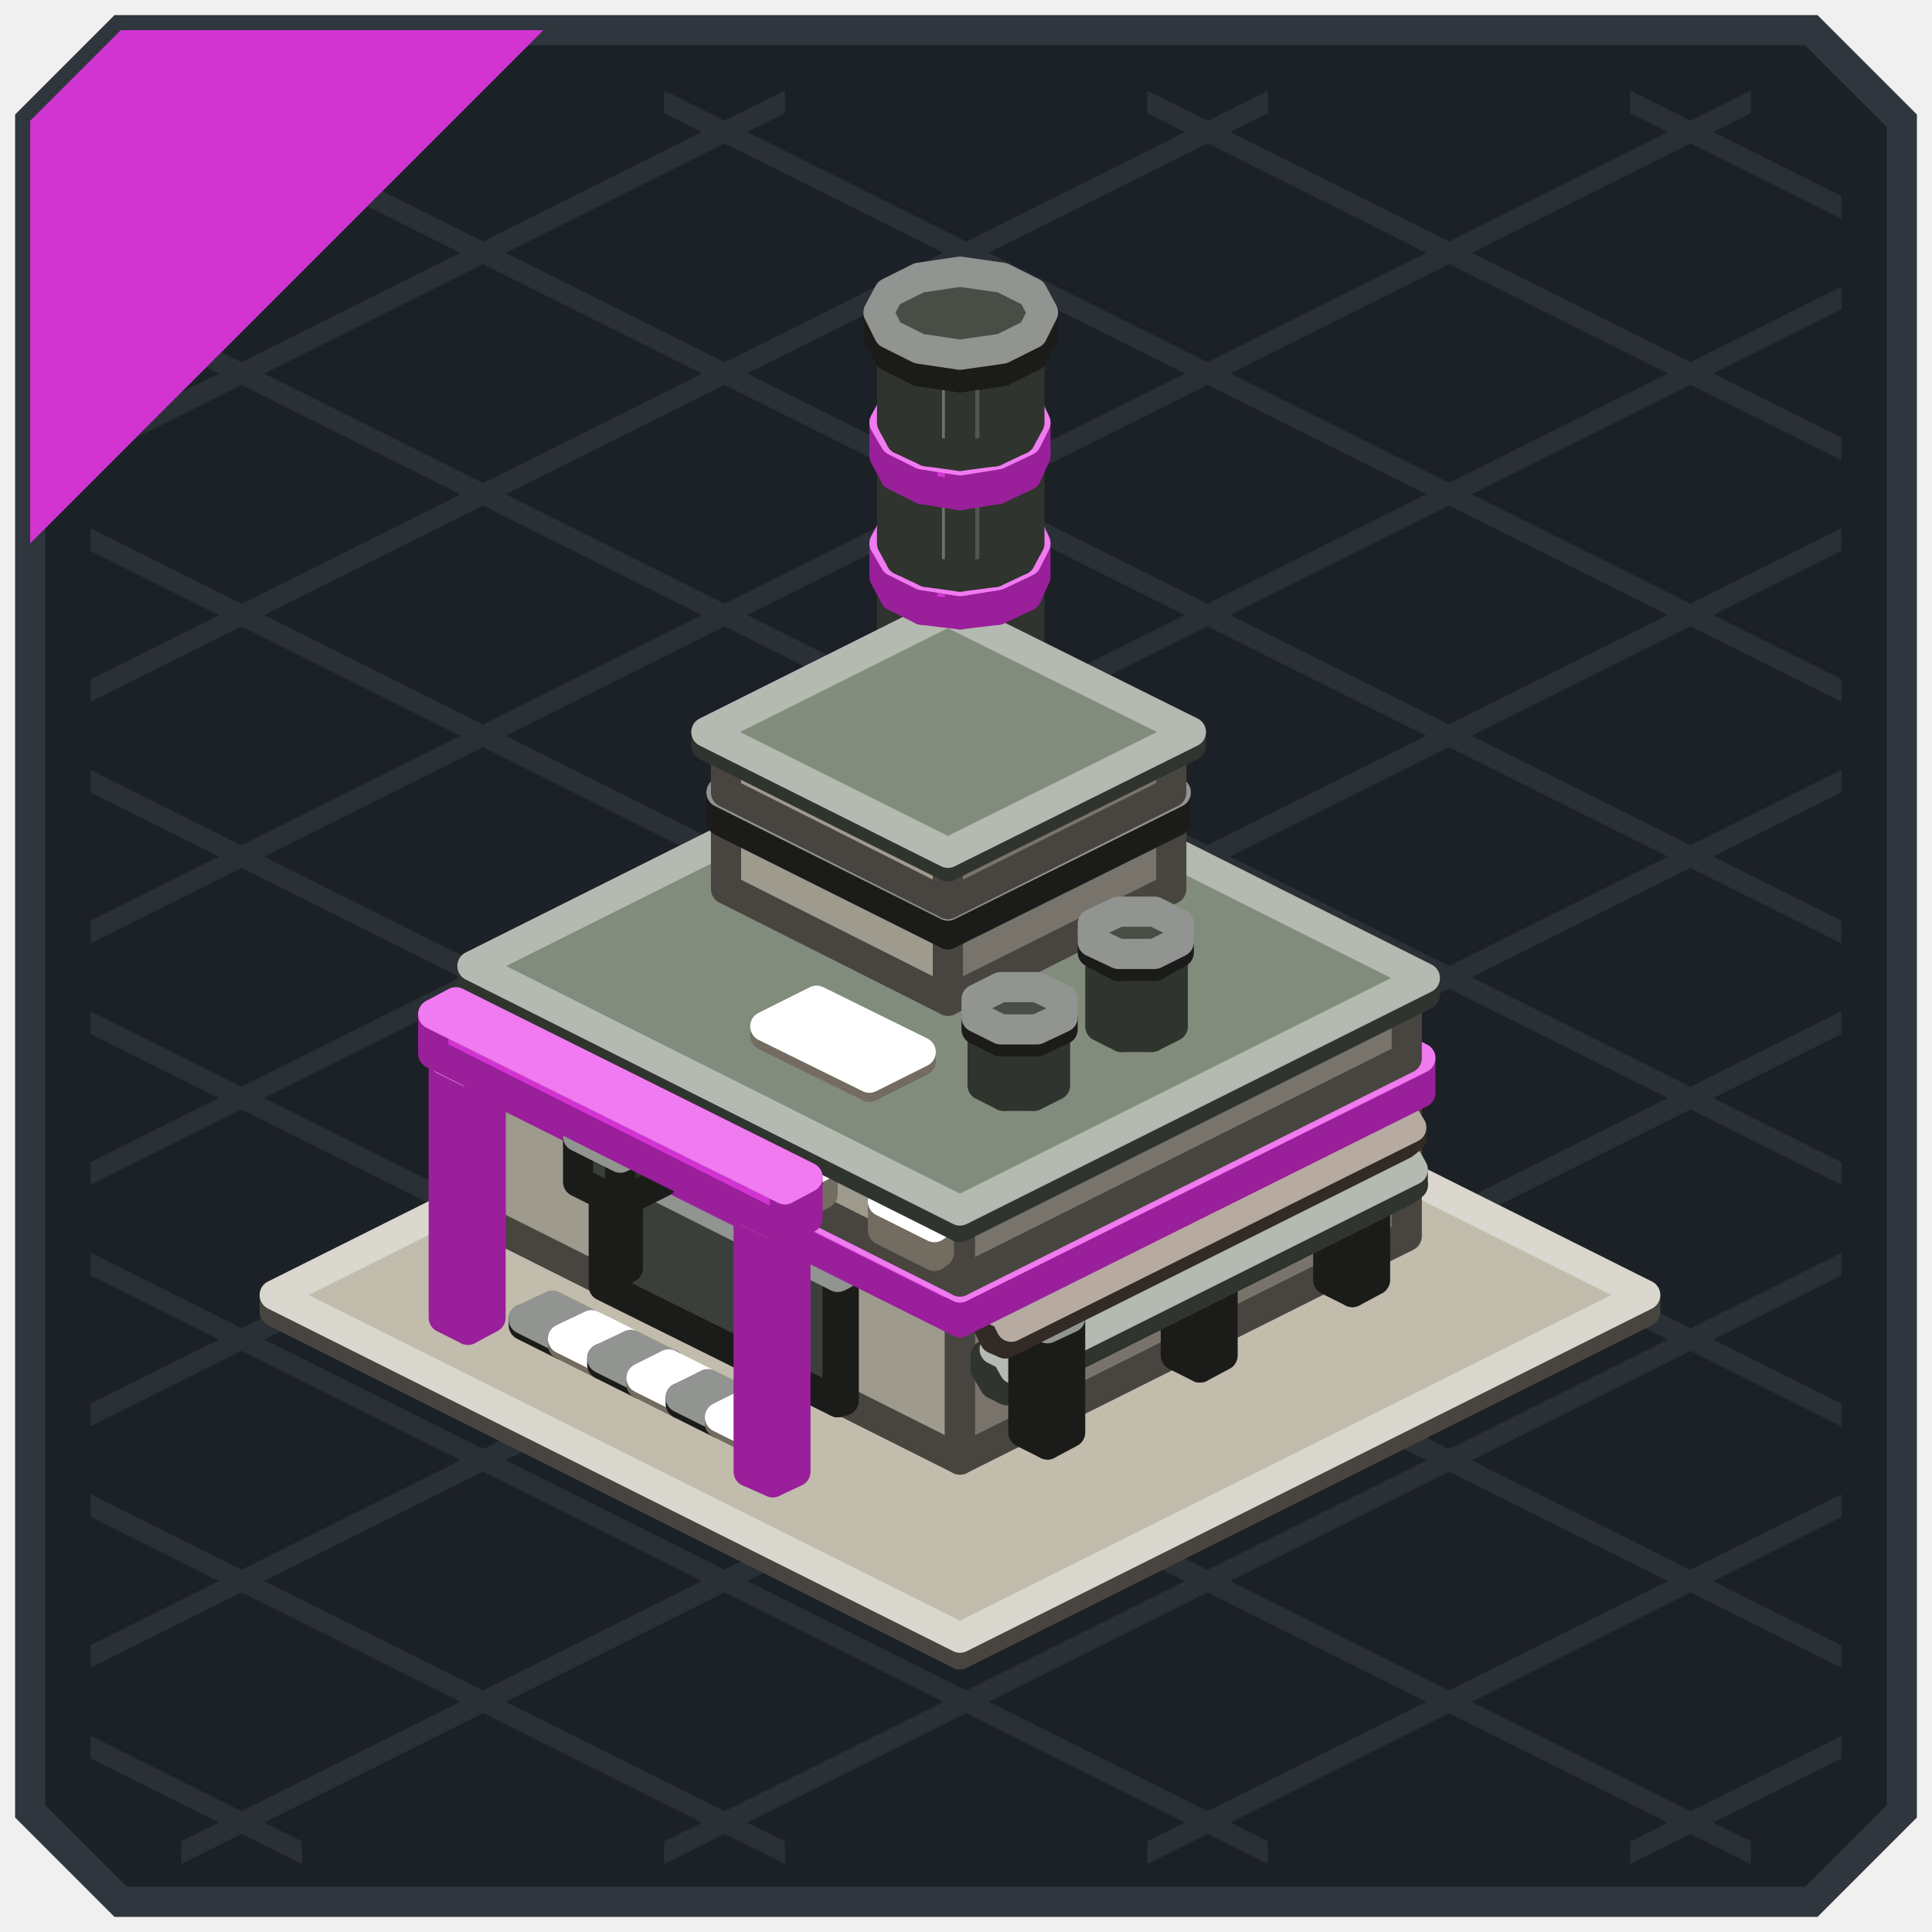
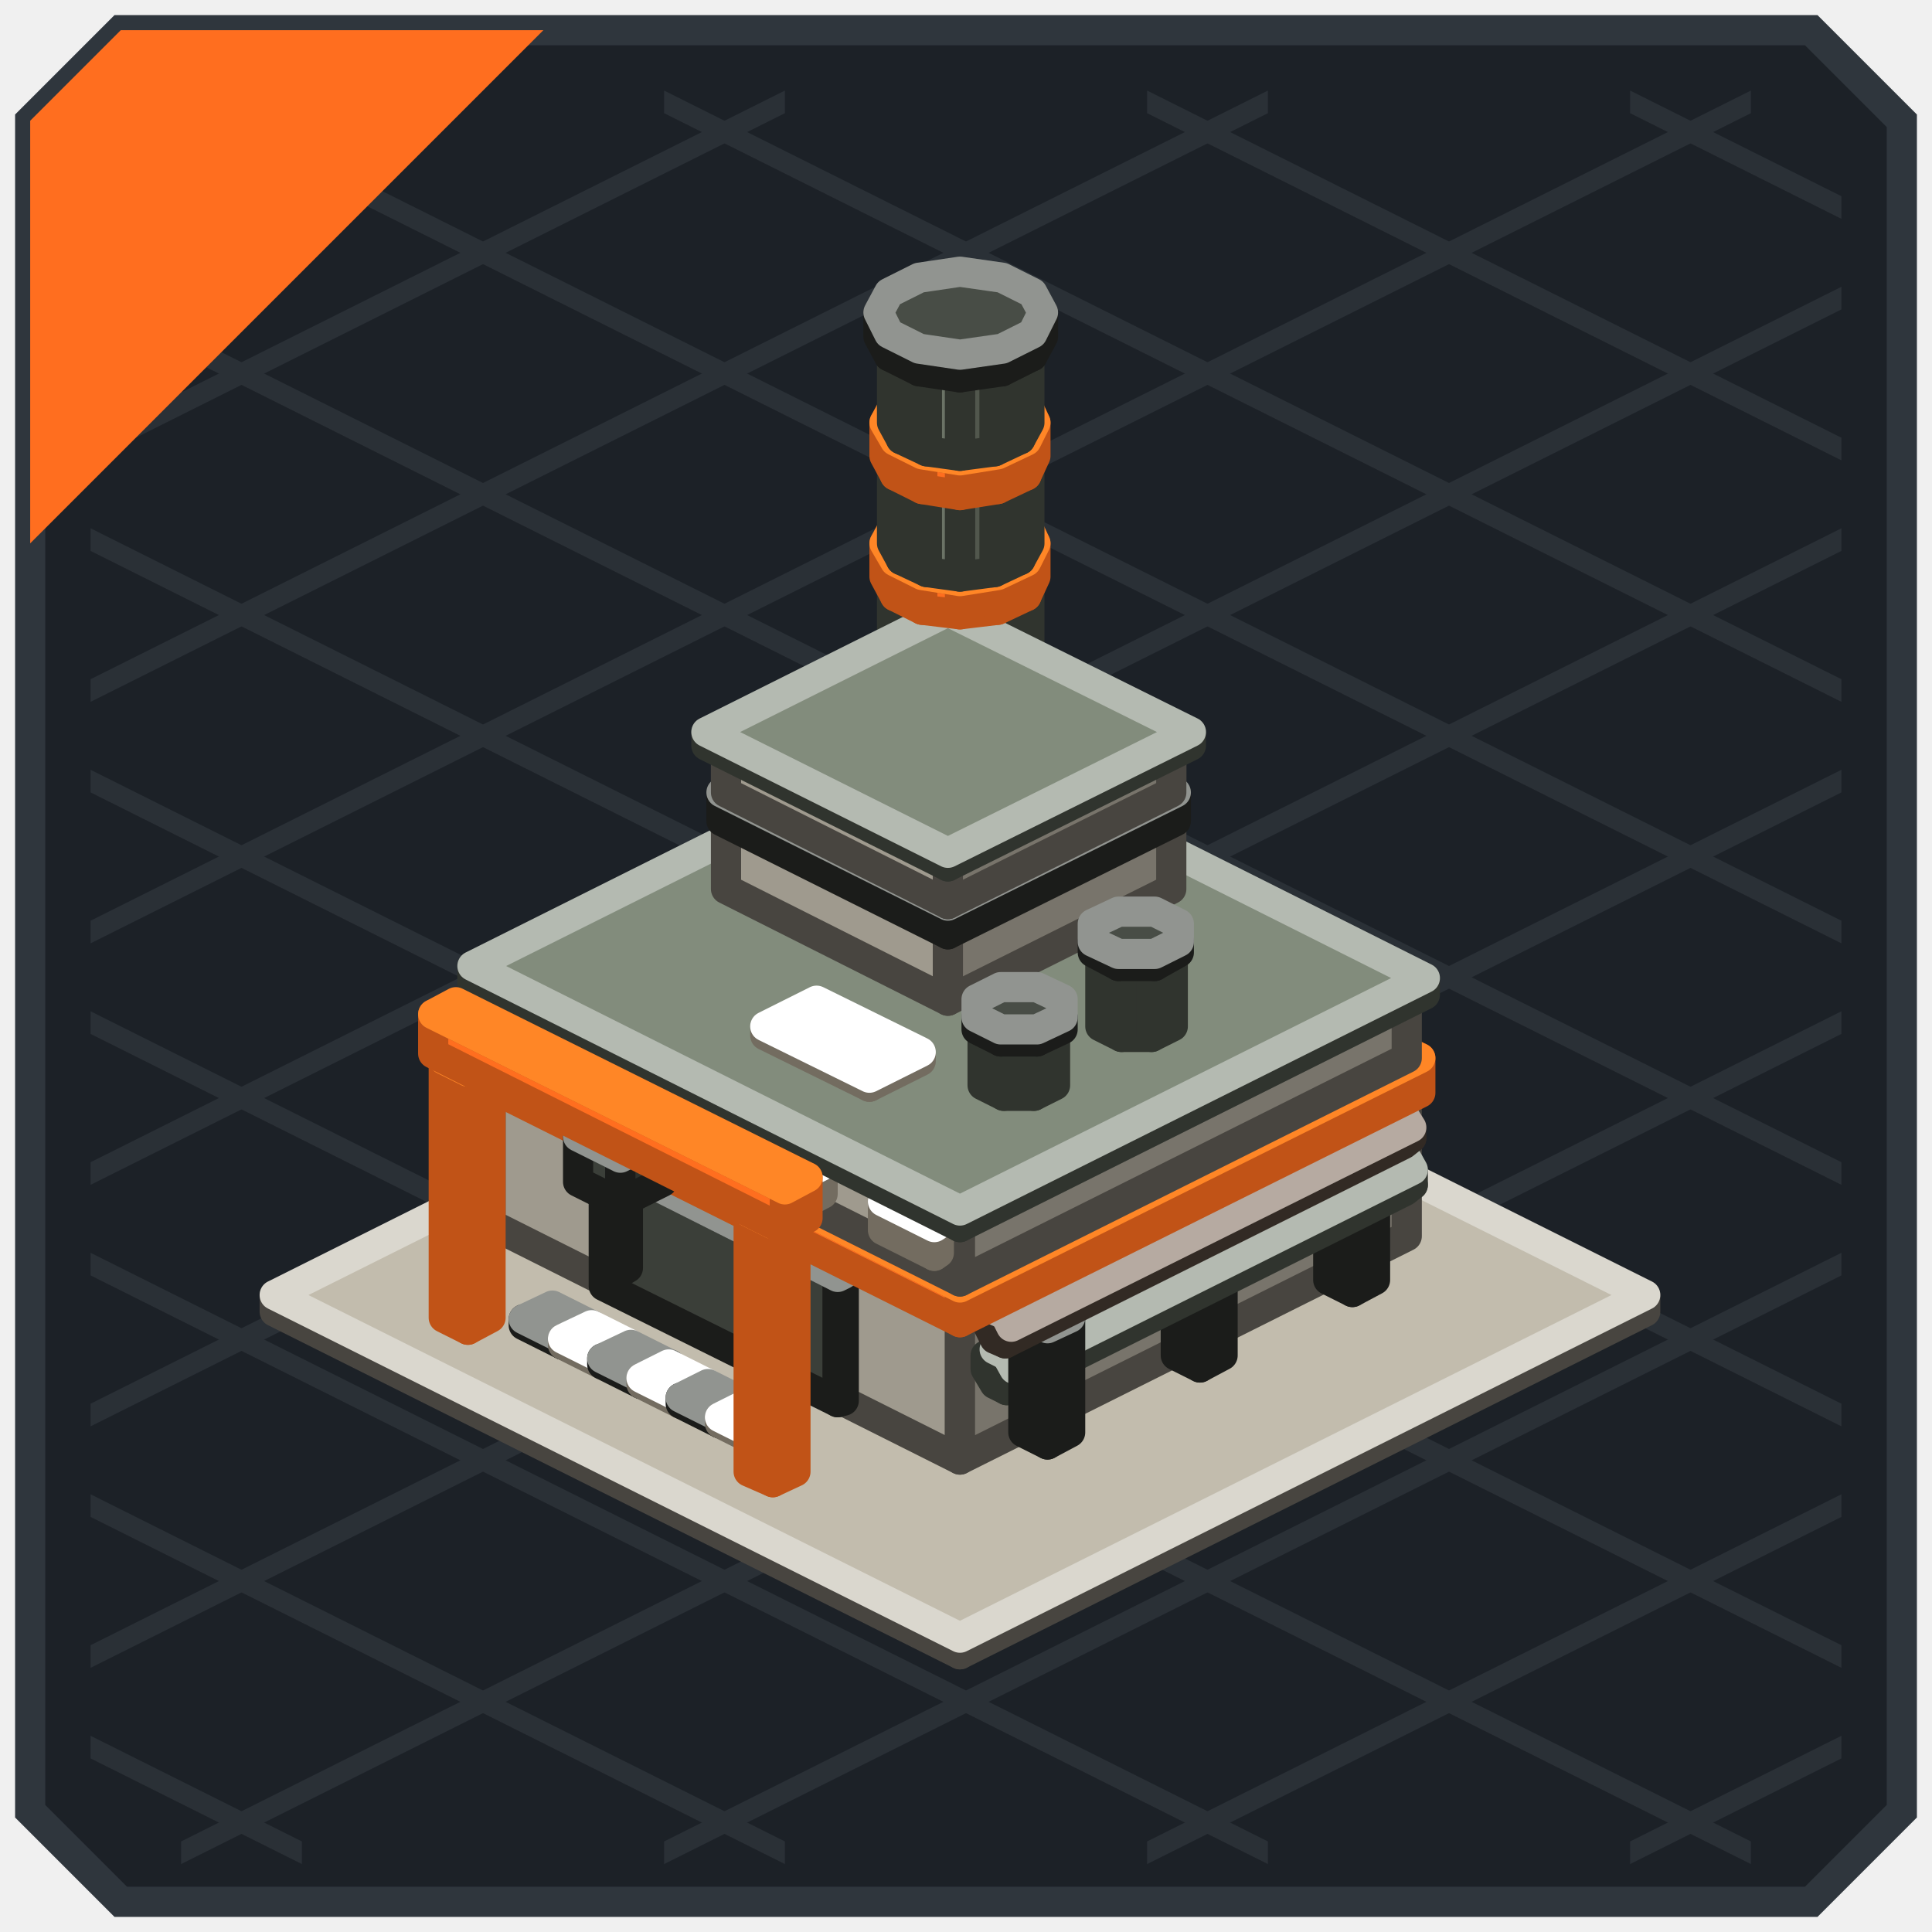
<svg xmlns="http://www.w3.org/2000/svg" width="128" height="128" viewBox="0 0 128 128">
  <g stroke-width="2">
    <polygon points="8,2 120,2 126,8 126,120 120,126 8,126 2,120 2,8" fill="#1C2127" stroke="#2F363D" />
  </g>
  <g>
    <polygon points="108,6 122,13 122,14.5 108,7.5" fill="#2A3036" />
    <polygon points="76,6 122,29 122,30.5 76,7.5" fill="#2A3036" />
    <polygon points="44,6 122,45 122,46.5 44,7.5" fill="#2A3036" />
    <polygon points="12,6 122,61 122,62.5 12,7.5" fill="#2A3036" />
    <polygon points="6,19 122,77 122,78.5 6,20.5" fill="#2A3036" />
    <polygon points="6,35 122,93 122,94.5 6,36.5" fill="#2A3036" />
    <polygon points="6,51 122,109 122,110.5 6,52.5" fill="#2A3036" />
    <polygon points="6,67 116,122 116,123.5 6,68.5" fill="#2A3036" />
    <polygon points="6,83 84,122 84,123.5 6,84.5" fill="#2A3036" />
    <polygon points="6,99 52,122 52,123.5 6,100.5" fill="#2A3036" />
    <polygon points="6,115 20,122 20,123.5 6,116.5" fill="#2A3036" />
    <polygon points="6,13 20,6 20,7.5 6,14.5" fill="#2A3036" />
    <polygon points="6,29 52,6 52,7.5 6,30.5" fill="#2A3036" />
    <polygon points="6,45 84,6 84,7.5 6,46.5" fill="#2A3036" />
    <polygon points="6,61 116,6 116,7.5 6,62.5" fill="#2A3036" />
    <polygon points="6,77 122,19 122,20.5 6,78.5" fill="#2A3036" />
    <polygon points="6,93 122,35 122,36.5 6,94.5" fill="#2A3036" />
    <polygon points="6,109 122,51 122,52.5 6,110.5" fill="#2A3036" />
    <polygon points="12,122 122,67 122,68.5 12,123.5" fill="#2A3036" />
    <polygon points="44,122 122,83 122,84.5 44,123.5" fill="#2A3036" />
    <polygon points="76,122 122,99 122,100.5 76,123.5" fill="#2A3036" />
    <polygon points="108,122 122,115 122,116.5 108,123.5" fill="#2A3036" />
  </g>
  <g>
-     <polygon points="8,2 36,2 2,36 2,8" fill="#D234D2" />
+     <polygon points="8,2 36,2 2,36 2,8" fill="#FF6E1F" />
  </g>
  <g opacity="0.35">
    <polygon points="63.6,64.2 109.8,87.3 64.4,110 18.2,86.9" fill="#000000" />
    <polygon points="62.8,67.9 100.1,86.5 70.6,101.3 33.3,82.6" fill="#000000" />
    <polygon points="69,70.5 102.5,87.3 72.1,102.5 38.6,85.8" fill="#000000" />
    <polygon points="70.5,71.7 104.3,88.6 74.8,103.4 41,86.5" fill="#000000" />
    <polygon points="73.3,72.5 106.3,89 75.6,104.4 42.5,87.9" fill="#000000" />
    <polygon points="74.8,75.8 95.8,86.3 81,93.7 60,83.2" fill="#000000" />
    <polygon points="77.8,77.1 94.1,85.3 79,92.8 62.7,84.7" fill="#000000" />
    <polygon points="79,77.9 95.8,86.3 81,93.7 64.2,85.3" fill="#000000" />
    <polygon points="81,78.3 97.6,86.6 81.6,94.6 65,86.3" fill="#000000" />
    <polygon points="86.2,90.5 88.2,90.5 92.9,92.9 92.9,93.9 91.5,94.6 89.5,94.6 84.8,92.2 84.8,91.2" fill="#000000" />
    <polygon points="89.3,91.9 91.6,91.9 93.8,93 93.8,94.2 92.1,95 89.8,95 87.6,93.9 87.6,92.8" fill="#000000" />
    <polygon points="78.4,94.4 80.4,94.4 84.4,96.4 84.4,97.4 82.9,98.1 80.9,98.1 77,96.1 77,95.1" fill="#000000" />
    <polygon points="80.8,95.4 83.1,95.4 85.3,96.5 85.3,97.7 83.6,98.5 81.2,98.5 79.1,97.5 79.1,96.3" fill="#000000" />
    <polygon points="66.1,91.1 73.3,94.7 69.9,96.4 62.7,92.8" fill="#000000" />
    <polygon points="62.1,68.2 64.4,67.9 66.6,68.2 88.2,79 88.8,80.2 88.2,81.3 86.5,82.1 84.3,82.4 82,82.1 60.4,71.4 59.8,70.2 60.4,69.1" fill="#000000" />
    <polygon points="81.8,78 84.3,77.7 86.8,78 90.1,79.7 90.8,80.9 90.1,82.2 88.3,83.1 85.8,83.4 83.3,83.1 79.9,81.4 79.3,80.2 79.9,78.9" fill="#000000" />
    <polygon points="83.5,78.9 85.8,78.6 88,78.9 93.4,81.6 94,82.8 93.4,83.9 91.8,84.7 89.5,85 87.2,84.7 81.8,82 81.2,80.9 81.8,79.8" fill="#000000" />
    <polygon points="87,80.6 89.5,80.3 92,80.6 95.3,82.3 96,83.5 95.3,84.8 93.5,85.7 91,86 88.5,85.7 85.2,84 84.5,82.8 85.2,81.5" fill="#000000" />
    <polygon points="88.7,81.5 91,81.2 93.3,81.5 98.7,84.2 99.3,85.4 98.7,86.5 97,87.4 94.7,87.7 92.4,87.4 87,84.7 86.4,83.5 87,82.4" fill="#000000" />
    <polygon points="92,83 94.7,82.7 97.4,83 100.4,84.5 101.2,85.9 100.4,87.2 98.4,88.2 95.7,88.6 93,88.2 90,86.7 89.2,85.4 90,84" fill="#000000" />
    <polygon points="95.9,86 98.4,87.2 72,100.4 69.5,99.2" fill="#000000" />
    <polygon points="98,87 100.1,88.1 73.6,101.3 71.6,100.2" fill="#000000" />
    <polygon points="90.3,85.5 96.9,88.8 95.3,89.6 88.8,86.3" fill="#000000" />
    <polygon points="80.2,90.6 86.8,93.8 85.2,94.6 78.7,91.3" fill="#000000" />
    <polygon points="70.1,95.6 76.7,98.9 75.1,99.7 68.6,96.4" fill="#000000" />
    <polygon points="44.7,88.4 49.4,90.7 49,90.8 44.4,88.5" fill="#000000" />
    <polygon points="52.5,92.2 57.1,94.6 56.8,94.7 52.2,92.4" fill="#000000" />
    <polygon points="60.2,96.1 64.9,98.5 64.6,98.6 59.9,96.3" fill="#000000" />
    <polygon points="68,100 72.7,102.3 72.4,102.5 67.7,100.2" fill="#000000" />
    <polygon points="41.1,86.5 62.1,97 61.8,97.2 40.7,86.7" fill="#000000" />
    <polygon points="31.7,88.1 44.5,94.5 42.9,95.2 30.2,88.9" fill="#000000" />
    <polygon points="51.9,98.2 64.7,104.6 63.1,105.3 50.4,99" fill="#000000" />
    <polygon points="42.1,93.3 67.2,105.8 65.6,106.6 40.6,94.1" fill="#000000" />
    <polygon points="51,97.1 55.8,99.5 53,100.9 48.2,98.5" fill="#000000" />
    <polygon points="47.3,96.4 51.5,98.5 51,98.7 46.8,96.6" fill="#000000" />
    <polygon points="37.3,88.4 40.2,89.8 38.3,90.7 35.5,89.3" fill="#000000" />
    <polygon points="39.9,89.7 42.8,91.1 40.9,92 38.1,90.6" fill="#000000" />
    <polygon points="42.5,91 45.4,92.4 43.5,93.3 40.6,91.9" fill="#000000" />
    <polygon points="45.1,92.3 47.9,93.7 46.1,94.6 43.2,93.2" fill="#000000" />
    <polygon points="47.7,93.6 50.5,95 48.7,95.9 45.8,94.5" fill="#000000" />
    <polygon points="50.3,94.9 53.1,96.3 51.3,97.2 48.4,95.8" fill="#000000" />
  </g>
  <g stroke-width="2" stroke-linejoin="round">
    <polygon points="63.6,109.6 18.2,86.9 18.2,85.8 63.6,108.5" fill="#9F9A8E" stroke="#484540" />
    <polygon points="109,86.9 63.6,109.6 63.6,108.5 109,85.8" fill="#78746B" stroke="#484540" />
    <polygon points="63.6,108.5 18.2,85.8 63.6,63.1 109,85.8" fill="#C2BCAD" stroke="#DAD7CE" />
    <polygon points="65.9,70.7 63.6,71 63.6,40.5 65.9,40.2" fill="#51574D" stroke="#30342E" />
    <polygon points="63.6,71 61.4,70.7 61.4,40.2 63.6,40.5" fill="#6B7366" stroke="#30342E" />
    <polygon points="61.4,70.7 59.7,69.8 59.7,39.4 61.4,40.2" fill="#6B7366" stroke="#30342E" />
    <polygon points="59.7,69.8 59.1,68.7 59.1,38.2 59.7,39.4" fill="#6B7366" stroke="#30342E" />
    <polygon points="68.2,68.7 67.6,69.8 67.6,39.4 68.2,38.2" fill="#51574D" stroke="#30342E" />
    <polygon points="67.6,69.8 65.9,70.7 65.9,40.2 67.6,39.4" fill="#51574D" stroke="#30342E" />
    <polygon points="65.9,40.2 63.6,40.5 61.4,40.2 59.7,39.4 59.1,38.2 59.7,37.1 61.4,36.3 63.6,36 65.9,36.3 67.6,37.1 68.2,38.2 67.6,39.4" fill="#828C7C" stroke="#B4BAB1" />
    <polygon points="63.6,96.7 32.5,81.1 32.5,71.6 63.6,87.2" fill="#9F9A8E" stroke="#484540" />
    <polygon points="93.2,81.9 63.6,96.7 63.6,87.2 93.2,72.4" fill="#78746B" stroke="#484540" />
    <polygon points="63.6,87.2 32.5,71.6 62.1,56.8 93.2,72.4" fill="#C2BCAD" stroke="#DAD7CE" />
    <polygon points="89.6,85.6 88,84.8 88,77.2 89.6,77.9" fill="#3B3F39" stroke="#1B1C1A" />
    <polygon points="91.1,84.8 89.6,85.6 89.6,77.9 91.1,77.2" fill="#2D302B" stroke="#1B1C1A" />
    <polygon points="89.6,77.9 88,77.2 89.6,76.4 91.1,77.2" fill="#484D46" stroke="#919490" />
    <polygon points="55.5,92.9 40,85.2 40,76.8 55.5,84.6" fill="#3B3F39" stroke="#1B1C1A" />
    <polygon points="55.9,92.8 55.5,92.9 55.5,84.6 55.9,84.4" fill="#2D302B" stroke="#1B1C1A" />
    <polygon points="55.5,84.6 40,76.8 40.3,76.6 55.9,84.4" fill="#484D46" stroke="#919490" />
    <polygon points="37.3,89.1 34.7,87.8 34.7,87.4 37.3,88.7" fill="#3B3F39" stroke="#1B1C1A" />
    <polygon points="39.2,88.2 37.3,89.1 37.3,88.7 39.2,87.8" fill="#2D302B" stroke="#1B1C1A" />
    <polygon points="37.3,88.7 34.7,87.4 36.6,86.5 39.2,87.8" fill="#484D46" stroke="#919490" />
    <polygon points="39.9,90.4 37.3,89.1 37.3,88.7 39.9,90" fill="#FFF1D6" stroke="#736C60" />
    <polygon points="41.8,89.5 39.9,90.4 39.9,90 41.8,89.1" fill="#C1B6A2" stroke="#736C60" />
    <polygon points="39.9,90 37.3,88.7 39.2,87.8 41.8,89.1" fill="#FFFFFF" stroke="#FFFFFF" />
    <polygon points="42.5,91.7 39.9,90.4 39.9,90 42.5,91.3" fill="#3B3F39" stroke="#1B1C1A" />
    <polygon points="44.4,90.8 42.5,91.7 42.5,91.3 44.4,90.4" fill="#2D302B" stroke="#1B1C1A" />
    <polygon points="42.5,91.3 39.9,90 41.8,89.1 44.4,90.4" fill="#484D46" stroke="#919490" />
    <polygon points="79.5,90.6 77.9,89.8 77.9,82.2 79.5,83" fill="#3B3F39" stroke="#1B1C1A" />
    <polygon points="81,89.8 79.5,90.6 79.5,83 81,82.2" fill="#2D302B" stroke="#1B1C1A" />
    <polygon points="79.5,83 77.9,82.2 79.5,81.4 81,82.2" fill="#484D46" stroke="#919490" />
    <polygon points="93.6,77.5 93.6,78.5 67.2,91.7 67.2,90.7" fill="#51574D" stroke="#30342E" />
    <polygon points="93.6,78.5 93.1,78.9 66.7,92.1 67.2,91.7" fill="#51574D" stroke="#30342E" />
    <polygon points="66.7,89.8 67.2,90.7 67.2,91.7 66.7,92.1 65.9,91.7 65.3,90.7 65.3,89.8 65.9,89.4" fill="#6B7366" stroke="#30342E" />
    <polygon points="93.1,76.6 93.6,77.5 67.2,90.7 66.7,89.8" fill="#6B7366" stroke="#B4BAB1" />
    <polygon points="92.3,76.2 93.1,76.6 66.7,89.8 65.9,89.4" fill="#828C7C" stroke="#B4BAB1" />
    <polygon points="45.1,93 42.5,91.7 42.5,91.3 45.1,92.6" fill="#FFF1D6" stroke="#736C60" />
    <polygon points="46.9,92.1 45.1,93 45.1,92.6 46.9,91.7" fill="#C1B6A2" stroke="#736C60" />
    <polygon points="45.1,92.6 42.5,91.3 44.3,90.4 46.9,91.7" fill="#FFFFFF" stroke="#FFFFFF" />
    <polygon points="47.7,94.3 45.1,93 45.1,92.6 47.7,93.9" fill="#3B3F39" stroke="#1B1C1A" />
    <polygon points="49.5,93.4 47.7,94.3 47.7,93.9 49.5,93" fill="#2D302B" stroke="#1B1C1A" />
    <polygon points="47.7,93.9 45.1,92.6 46.9,91.7 49.5,93" fill="#484D46" stroke="#919490" />
    <polygon points="50.3,95.6 47.7,94.3 47.7,93.9 50.3,95.2" fill="#FFF1D6" stroke="#736C60" />
    <polygon points="52.1,94.7 50.3,95.6 50.3,95.2 52.1,94.3" fill="#C1B6A2" stroke="#736C60" />
    <polygon points="50.3,95.2 47.7,93.9 49.5,93 52.1,94.3" fill="#FFFFFF" stroke="#FFFFFF" />
    <polygon points="69.4,95.7 67.8,94.9 67.8,87.3 69.4,88" fill="#3B3F39" stroke="#1B1C1A" />
    <polygon points="70.9,94.9 69.4,95.7 69.4,88 70.9,87.3" fill="#2D302B" stroke="#1B1C1A" />
    <polygon points="69.4,88 67.8,87.3 69.4,86.5 70.9,87.3" fill="#484D46" stroke="#919490" />
    <polygon points="93.5,74.7 93.5,75.4 67,88.7 67,87.9" fill="#53463C" stroke="#322A24" />
    <polygon points="93.5,75.4 93,75.8 66.6,89 67,88.7" fill="#53463C" stroke="#322A24" />
    <polygon points="66.6,87.1 67,87.9 67,88.7 66.6,89 65.9,88.7 65.5,87.9 65.5,87.1 65.9,86.8" fill="#6E5D50" stroke="#322A24" />
    <polygon points="93,73.9 93.5,74.7 67,87.9 66.6,87.1" fill="#6E5D50" stroke="#B6AAA1" />
    <polygon points="92.4,73.6 93,73.9 66.6,87.1 65.9,86.8" fill="#867162" stroke="#B6AAA1" />
-     <polygon points="63.6,87.6 31.6,71.6 31.6,69.3 63.6,85.3" fill="#D234D2" stroke="#9A1F9A" />
-     <polygon points="94.1,72.4 63.6,87.6 63.6,85.3 94.1,70.1" fill="#9A1F9A" stroke="#9A1F9A" />
-     <polygon points="63.6,85.3 31.6,69.3 62.1,54.1 94.1,70.1" fill="#F07AF0" stroke="#F07AF0" />
+     <polygon points="63.6,87.6 31.6,71.6 31.6,69.3 63.6,85.3" fill="#FF6E1F" stroke="#C15317" />
+     <polygon points="94.1,72.4 63.6,87.6 63.6,85.3 94.1,70.1" fill="#C15317" stroke="#C15317" />
+     <polygon points="63.6,85.3 31.6,69.3 62.1,54.1 94.1,70.1" fill="#FF8626" stroke="#FF8626" />
    <polygon points="63.6,84.9 32.5,69.3 32.5,65.1 63.6,80.7" fill="#9F9A8E" stroke="#484540" />
    <polygon points="93.2,70.1 63.6,84.9 63.6,80.7 93.2,65.9" fill="#78746B" stroke="#484540" />
    <polygon points="63.6,80.7 32.5,65.1 62.1,50.4 93.2,65.9" fill="#C2BCAD" stroke="#DAD7CE" />
    <polygon points="38.6,71.5 35.2,69.8 35.2,67.9 38.6,69.6" fill="#FFF1D6" stroke="#736C60" />
    <polygon points="38.9,71.4 38.6,71.5 38.6,69.6 38.9,69.5" fill="#C1B6A2" stroke="#736C60" />
    <polygon points="38.6,69.6 35.2,67.9 35.5,67.8 38.9,69.5" fill="#FFFFFF" stroke="#FFFFFF" />
    <polygon points="46.4,75.4 43,73.7 43,71.8 46.4,73.5" fill="#FFF1D6" stroke="#736C60" />
    <polygon points="46.7,75.3 46.4,75.4 46.4,73.5 46.7,73.4" fill="#C1B6A2" stroke="#736C60" />
    <polygon points="46.4,73.5 43,71.8 43.3,71.6 46.7,73.4" fill="#FFFFFF" stroke="#FFFFFF" />
    <polygon points="54.1,79.3 50.7,77.6 50.7,75.7 54.1,77.4" fill="#FFF1D6" stroke="#736C60" />
    <polygon points="54.5,79.1 54.1,79.3 54.1,77.4 54.5,77.2" fill="#C1B6A2" stroke="#736C60" />
    <polygon points="54.1,77.4 50.7,75.7 51,75.5 54.5,77.2" fill="#FFFFFF" stroke="#FFFFFF" />
    <polygon points="61.9,83.2 58.5,81.5 58.5,79.6 61.9,81.3" fill="#FFF1D6" stroke="#736C60" />
    <polygon points="62.2,83 61.9,83.2 61.9,81.3 62.2,81.1" fill="#C1B6A2" stroke="#736C60" />
    <polygon points="61.9,81.3 58.5,79.6 58.8,79.4 62.2,81.1" fill="#FFFFFF" stroke="#FFFFFF" />
    <polygon points="63.6,81.3 31.3,65.1 31.3,64 63.6,80.2" fill="#6B7366" stroke="#30342E" />
    <polygon points="94.4,65.9 63.6,81.3 63.6,80.2 94.4,64.8" fill="#51574D" stroke="#30342E" />
    <polygon points="63.6,80.2 31.3,64 62.1,48.6 94.4,64.8" fill="#828C7C" stroke="#B4BAB1" />
    <polygon points="62.8,66.3 48.1,58.9 48.1,49.4 62.8,56.8" fill="#9F9A8E" stroke="#484540" />
    <polygon points="77.6,58.9 62.8,66.3 62.8,56.8 77.6,49.4" fill="#78746B" stroke="#484540" />
    <polygon points="62.8,56.8 48.1,49.4 62.8,42 77.6,49.4" fill="#C2BCAD" stroke="#DAD7CE" />
    <polygon points="62.8,61.9 47.8,54.4 47.8,52.5 62.8,60" fill="#3B3F39" stroke="#1B1C1A" />
    <polygon points="77.9,54.4 62.8,61.9 62.8,60 77.9,52.5" fill="#2D302B" stroke="#1B1C1A" />
    <polygon points="62.8,60 47.8,52.5 62.8,44.9 77.9,52.5" fill="#484D46" stroke="#919490" />
    <polygon points="62.8,59.9 48.1,52.5 48.1,49.4 62.8,56.8" fill="#9F9A8E" stroke="#484540" />
    <polygon points="77.6,52.5 62.8,59.9 62.8,56.8 77.6,49.4" fill="#78746B" stroke="#484540" />
    <polygon points="62.8,56.8 48.1,49.4 62.8,42 77.6,49.4" fill="#C2BCAD" stroke="#DAD7CE" />
    <polygon points="62.8,57.4 46.8,49.4 46.8,48.5 62.8,56.5" fill="#6B7366" stroke="#30342E" />
    <polygon points="78.9,49.4 62.8,57.4 62.8,56.5 78.9,48.5" fill="#51574D" stroke="#30342E" />
    <polygon points="62.8,56.5 46.8,48.5 62.8,40.5 78.9,48.5" fill="#828C7C" stroke="#B4BAB1" />
-     <polygon points="66.1,40.4 63.6,40.7 63.6,38.5 66.1,38.1" fill="#9A1F9A" stroke="#9A1F9A" />
-     <polygon points="63.6,40.7 61.1,40.4 61.1,38.1 63.6,38.5" fill="#D234D2" stroke="#9A1F9A" />
-     <polygon points="61.1,40.4 59.3,39.5 59.3,37.2 61.1,38.1" fill="#D234D2" stroke="#9A1F9A" />
-     <polygon points="59.3,39.5 58.6,38.2 58.6,36 59.3,37.2" fill="#D234D2" stroke="#9A1F9A" />
-     <polygon points="68.6,38.2 68,39.5 68,37.2 68.6,36" fill="#9A1F9A" stroke="#9A1F9A" />
-     <polygon points="68,39.5 66.1,40.4 66.1,38.1 68,37.2" fill="#9A1F9A" stroke="#9A1F9A" />
-     <polygon points="66.1,38.1 63.6,38.5 61.1,38.1 59.3,37.2 58.6,36 59.3,34.7 61.1,33.8 63.6,33.5 66.1,33.8 68,34.7 68.6,36 68,37.2" fill="#F07AF0" stroke="#F07AF0" />
+     <polygon points="66.1,40.4 63.6,40.7 63.6,38.5 66.1,38.1" fill="#C15317" stroke="#C15317" />
+     <polygon points="63.6,40.7 61.1,40.4 61.1,38.1 63.6,38.5" fill="#FF6E1F" stroke="#C15317" />
+     <polygon points="61.1,40.4 59.3,39.5 59.3,37.2 61.1,38.1" fill="#FF6E1F" stroke="#C15317" />
+     <polygon points="59.3,39.5 58.6,38.2 58.6,36 59.3,37.2" fill="#FF6E1F" stroke="#C15317" />
+     <polygon points="68.6,38.2 68,39.5 68,37.2 68.6,36" fill="#C15317" stroke="#C15317" />
+     <polygon points="68,39.5 66.1,40.4 66.1,38.1 68,37.2" fill="#C15317" stroke="#C15317" />
+     <polygon points="66.1,38.1 63.6,38.5 61.1,38.1 59.3,37.2 58.6,36 59.3,34.7 61.1,33.8 63.6,33.5 66.1,33.8 68,34.7 68.6,36 68,37.2" fill="#FF8626" stroke="#FF8626" />
    <polygon points="65.9,37.9 63.6,38.2 63.6,32.5 65.9,32.2" fill="#51574D" stroke="#30342E" />
    <polygon points="63.6,38.2 61.4,37.9 61.4,32.2 63.6,32.5" fill="#6B7366" stroke="#30342E" />
    <polygon points="61.4,37.9 59.7,37.1 59.7,31.4 61.4,32.2" fill="#6B7366" stroke="#30342E" />
    <polygon points="59.7,37.1 59.1,36 59.1,30.2 59.7,31.4" fill="#6B7366" stroke="#30342E" />
    <polygon points="68.2,36 67.6,37.1 67.6,31.4 68.2,30.2" fill="#51574D" stroke="#30342E" />
    <polygon points="67.6,37.1 65.9,37.9 65.9,32.2 67.6,31.4" fill="#51574D" stroke="#30342E" />
    <polygon points="65.9,32.2 63.6,32.5 61.4,32.2 59.7,31.4 59.1,30.2 59.7,29.1 61.4,28.3 63.6,28 65.9,28.3 67.6,29.1 68.2,30.2 67.6,31.4" fill="#828C7C" stroke="#B4BAB1" />
-     <polygon points="66.1,32.4 63.6,32.8 63.6,30.5 66.1,30.1" fill="#9A1F9A" stroke="#9A1F9A" />
-     <polygon points="63.6,32.8 61.1,32.4 61.1,30.1 63.6,30.5" fill="#D234D2" stroke="#9A1F9A" />
-     <polygon points="61.1,32.4 59.3,31.5 59.3,29.2 61.1,30.1" fill="#D234D2" stroke="#9A1F9A" />
-     <polygon points="59.3,31.5 58.6,30.2 58.6,28 59.3,29.2" fill="#D234D2" stroke="#9A1F9A" />
-     <polygon points="68.6,30.2 68,31.5 68,29.2 68.6,28" fill="#9A1F9A" stroke="#9A1F9A" />
-     <polygon points="68,31.5 66.1,32.4 66.1,30.1 68,29.2" fill="#9A1F9A" stroke="#9A1F9A" />
-     <polygon points="66.1,30.1 63.6,30.5 61.1,30.1 59.3,29.2 58.6,28 59.3,26.7 61.1,25.8 63.6,25.5 66.1,25.8 68,26.7 68.6,28 68,29.2" fill="#F07AF0" stroke="#F07AF0" />
+     <polygon points="66.1,32.4 63.6,32.8 63.6,30.5 66.1,30.1" fill="#C15317" stroke="#C15317" />
+     <polygon points="63.6,32.8 61.1,32.4 61.1,30.1 63.6,30.5" fill="#FF6E1F" stroke="#C15317" />
+     <polygon points="61.1,32.4 59.3,31.5 59.3,29.2 61.1,30.1" fill="#FF6E1F" stroke="#C15317" />
+     <polygon points="59.3,31.5 58.6,30.2 58.6,28 59.3,29.2" fill="#FF6E1F" stroke="#C15317" />
+     <polygon points="68.6,30.2 68,31.5 68,29.2 68.6,28" fill="#C15317" stroke="#C15317" />
+     <polygon points="68,31.5 66.1,32.4 66.1,30.1 68,29.2" fill="#C15317" stroke="#C15317" />
+     <polygon points="66.1,30.1 63.6,30.5 61.1,30.1 59.3,29.2 58.6,28 59.3,26.7 61.1,25.8 63.6,25.5 66.1,25.8 68,26.7 68.6,28 68,29.2" fill="#FF8626" stroke="#FF8626" />
    <polygon points="65.9,29.9 63.6,30.2 63.6,24.5 65.9,24.2" fill="#51574D" stroke="#30342E" />
    <polygon points="63.6,30.2 61.4,29.9 61.4,24.2 63.6,24.5" fill="#6B7366" stroke="#30342E" />
    <polygon points="61.4,29.9 59.7,29.1 59.7,23.4 61.4,24.2" fill="#6B7366" stroke="#30342E" />
    <polygon points="59.7,29.1 59.1,28 59.1,22.3 59.7,23.4" fill="#6B7366" stroke="#30342E" />
    <polygon points="68.2,28 67.6,29.1 67.6,23.4 68.2,22.3" fill="#51574D" stroke="#30342E" />
    <polygon points="67.6,29.1 65.9,29.9 65.9,24.2 67.6,23.4" fill="#51574D" stroke="#30342E" />
    <polygon points="65.9,24.2 63.6,24.5 61.4,24.2 59.7,23.4 59.1,22.3 59.7,21.1 61.4,20.3 63.6,20 65.9,20.3 67.6,21.1 68.2,22.3 67.6,23.4" fill="#828C7C" stroke="#B4BAB1" />
    <polygon points="66.4,24.6 63.6,25 63.6,23.5 66.4,23.1" fill="#2D302B" stroke="#1B1C1A" />
    <polygon points="63.6,25 60.9,24.6 60.9,23.1 63.6,23.5" fill="#3B3F39" stroke="#1B1C1A" />
    <polygon points="60.9,24.6 58.9,23.6 58.9,22.1 60.9,23.1" fill="#3B3F39" stroke="#1B1C1A" />
    <polygon points="58.9,23.6 58.2,22.3 58.2,20.7 58.9,22.1" fill="#3B3F39" stroke="#1B1C1A" />
    <polygon points="69.1,22.3 68.4,23.6 68.4,22.1 69.1,20.7" fill="#2D302B" stroke="#1B1C1A" />
    <polygon points="68.4,23.6 66.4,24.6 66.4,23.1 68.4,22.1" fill="#2D302B" stroke="#1B1C1A" />
    <polygon points="66.4,23.1 63.6,23.5 60.9,23.1 58.9,22.1 58.2,20.7 58.9,19.4 60.9,18.4 63.6,18 66.4,18.4 68.4,19.4 69.1,20.7 68.4,22.1" fill="#484D46" stroke="#919490" />
-     <polygon points="31,88.1 29.4,87.3 29.4,70.2 31,71" fill="#D234D2" stroke="#9A1F9A" />
-     <polygon points="32.5,87.3 31,88.1 31,71 32.5,70.2" fill="#9A1F9A" stroke="#9A1F9A" />
-     <polygon points="31,71 29.4,70.2 31,69.4 32.5,70.2" fill="#F07AF0" stroke="#F07AF0" />
+     <polygon points="31,88.1 29.4,87.3 29.4,70.2 31,71" fill="#FF6E1F" stroke="#C15317" />
+     <polygon points="32.5,87.3 31,88.1 31,71 32.5,70.2" fill="#C15317" stroke="#C15317" />
+     <polygon points="31,71 29.4,70.2 31,69.4 32.5,70.2" fill="#FF8626" stroke="#FF8626" />
    <polygon points="76.3,68.7 74.3,68.7 74.3,63.8 76.3,63.8" fill="#6B7366" stroke="#30342E" />
    <polygon points="74.3,68.7 72.9,68 72.9,63 74.3,63.8" fill="#6B7366" stroke="#30342E" />
    <polygon points="77.7,68 76.3,68.7 76.3,63.8 77.7,63" fill="#51574D" stroke="#30342E" />
    <polygon points="76.3,63.8 74.3,63.8 72.9,63 72.9,62 74.3,61.3 76.3,61.3 77.7,62 77.7,63" fill="#828C7C" stroke="#B4BAB1" />
    <polygon points="76.5,64 74.1,64 74.1,63.2 76.5,63.2" fill="#3B3F39" stroke="#1B1C1A" />
    <polygon points="74.1,64 72.4,63.1 72.4,62.4 74.1,63.2" fill="#3B3F39" stroke="#1B1C1A" />
    <polygon points="78.1,63.1 76.5,64 76.5,63.2 78.1,62.4" fill="#2D302B" stroke="#1B1C1A" />
    <polygon points="76.5,63.2 74.1,63.2 72.4,62.4 72.4,61.2 74.1,60.4 76.5,60.4 78.1,61.2 78.1,62.4" fill="#484D46" stroke="#919490" />
    <polygon points="57.6,72 50.7,68.6 50.7,68 57.6,71.4" fill="#FFF1D6" stroke="#736C60" />
    <polygon points="61,70.3 57.6,72 57.6,71.4 61,69.7" fill="#C1B6A2" stroke="#736C60" />
    <polygon points="57.6,71.4 50.7,68 54.1,66.3 61,69.7" fill="#FFFFFF" stroke="#FFFFFF" />
    <polygon points="68.5,72.6 66.5,72.6 66.5,68.8 68.5,68.8" fill="#6B7366" stroke="#30342E" />
    <polygon points="66.5,72.6 65.1,71.9 65.1,68.1 66.5,68.8" fill="#6B7366" stroke="#30342E" />
    <polygon points="69.9,71.9 68.5,72.6 68.5,68.8 69.9,68.1" fill="#51574D" stroke="#30342E" />
    <polygon points="68.5,68.8 66.5,68.8 65.1,68.1 65.1,67.1 66.5,66.4 68.5,66.4 69.9,67.1 69.9,68.1" fill="#828C7C" stroke="#B4BAB1" />
    <polygon points="68.7,69 66.3,69 66.3,68.2 68.7,68.2" fill="#3B3F39" stroke="#1B1C1A" />
    <polygon points="66.3,69 64.7,68.2 64.7,67.4 66.3,68.2" fill="#3B3F39" stroke="#1B1C1A" />
    <polygon points="70.4,68.2 68.7,69 68.7,68.2 70.4,67.4" fill="#2D302B" stroke="#1B1C1A" />
    <polygon points="68.7,68.2 66.3,68.2 64.7,67.4 64.7,66.2 66.3,65.4 68.7,65.4 70.4,66.2 70.4,67.4" fill="#484D46" stroke="#919490" />
    <polygon points="41.1,84.3 40.6,84 40.6,78.3 41.1,78.5" fill="#3B3F39" stroke="#1B1C1A" />
    <polygon points="41.6,84 41.1,84.3 41.1,78.5 41.6,78.3" fill="#2D302B" stroke="#1B1C1A" />
    <polygon points="41.1,78.5 40.6,78.3 41.1,78.1 41.6,78.3" fill="#484D46" stroke="#919490" />
    <polygon points="41.1,79.7 38.3,78.3 38.3,75.3 41.1,76.7" fill="#3B3F39" stroke="#1B1C1A" />
    <polygon points="43.9,78.3 41.1,79.7 41.1,76.7 43.9,75.3" fill="#2D302B" stroke="#1B1C1A" />
    <polygon points="41.1,76.7 38.3,75.3 41.1,73.9 43.9,75.3" fill="#484D46" stroke="#919490" />
-     <polygon points="51.2,98.2 49.6,97.5 49.6,80.3 51.2,81.1" fill="#D234D2" stroke="#9A1F9A" />
-     <polygon points="52.7,97.5 51.2,98.2 51.2,81.1 52.7,80.3" fill="#9A1F9A" stroke="#9A1F9A" />
-     <polygon points="51.2,81.1 49.6,80.3 51.2,79.5 52.7,80.3" fill="#F07AF0" stroke="#F07AF0" />
-     <polygon points="52,81.5 28.7,69.8 28.7,67.2 52,78.8" fill="#D234D2" stroke="#9A1F9A" />
-     <polygon points="53.5,80.7 52,81.5 52,78.8 53.5,78" fill="#9A1F9A" stroke="#9A1F9A" />
-     <polygon points="52,78.8 28.7,67.2 30.2,66.4 53.5,78" fill="#F07AF0" stroke="#F07AF0" />
+     <polygon points="51.2,98.2 49.6,97.5 49.6,80.3 51.2,81.1" fill="#FF6E1F" stroke="#C15317" />
+     <polygon points="52.7,97.5 51.2,98.2 51.2,81.1 52.7,80.3" fill="#C15317" stroke="#C15317" />
+     <polygon points="51.2,81.1 49.6,80.3 51.2,79.5 52.7,80.3" fill="#FF8626" stroke="#FF8626" />
+     <polygon points="52,81.5 28.7,69.8 28.7,67.2 52,78.8" fill="#FF6E1F" stroke="#C15317" />
+     <polygon points="53.5,80.7 52,81.5 52,78.8 53.5,78" fill="#C15317" stroke="#C15317" />
+     <polygon points="52,78.8 28.7,67.2 30.2,66.4 53.5,78" fill="#FF8626" stroke="#FF8626" />
  </g>
</svg>
